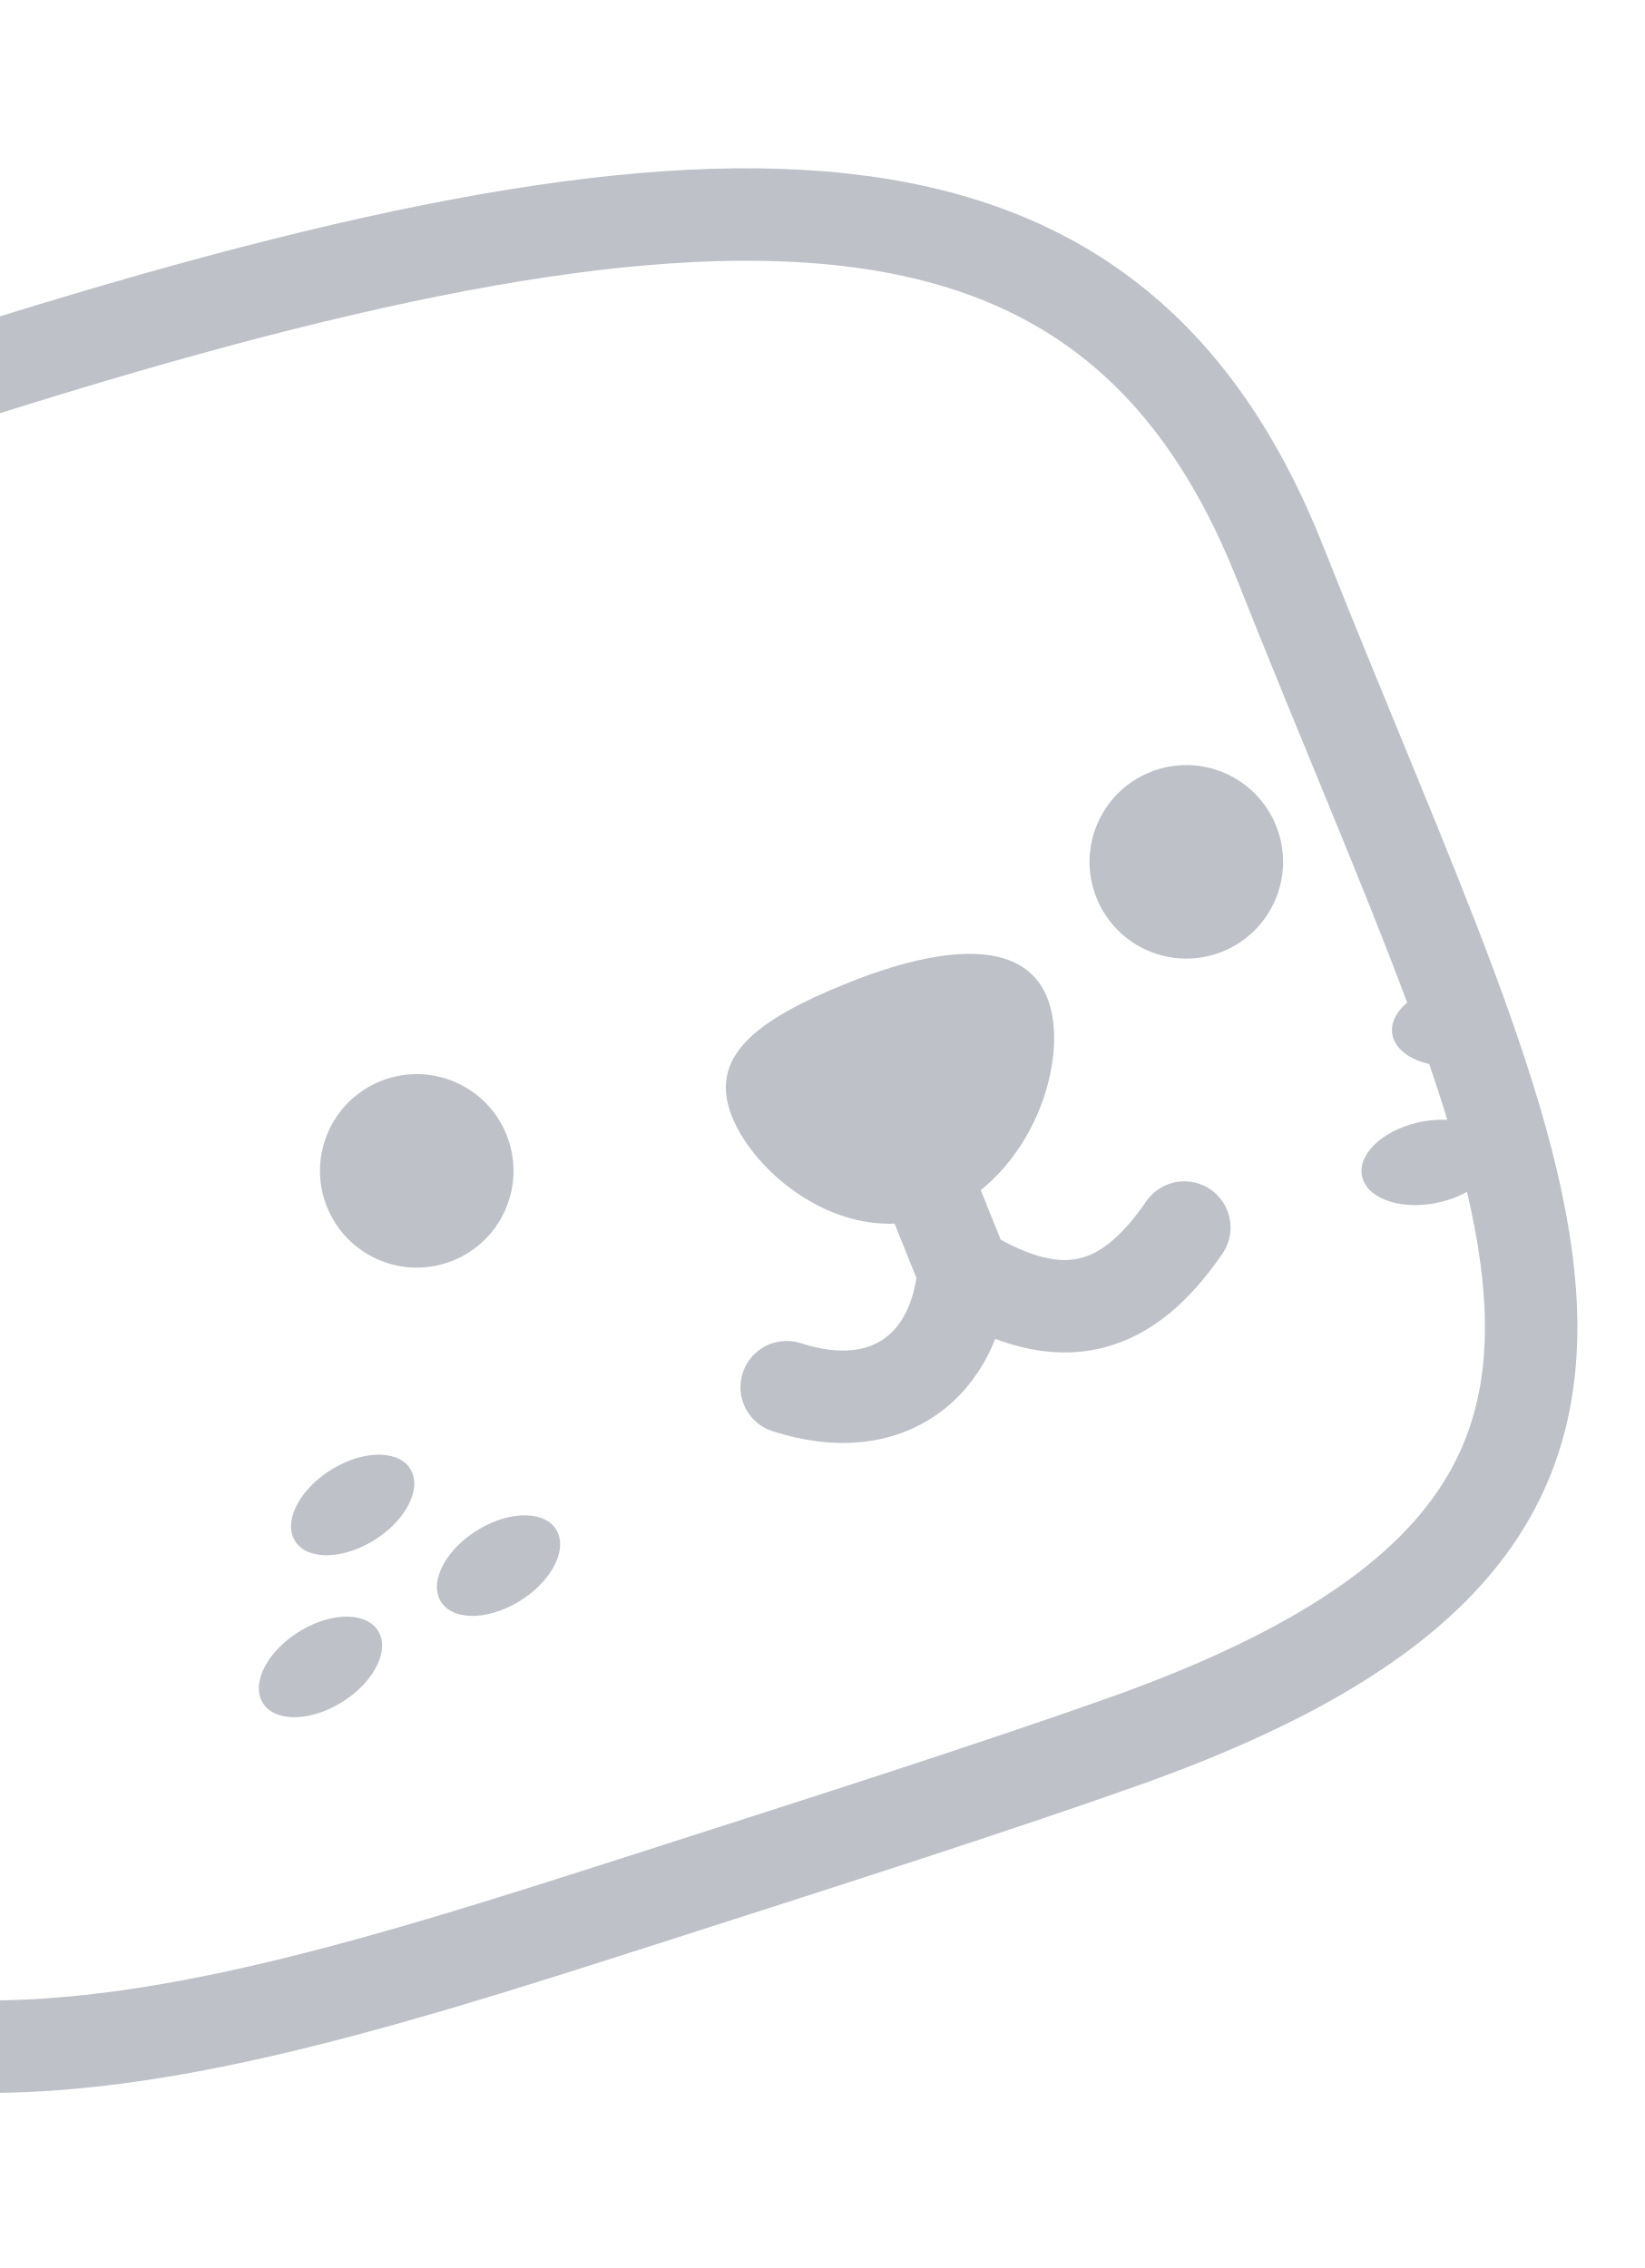
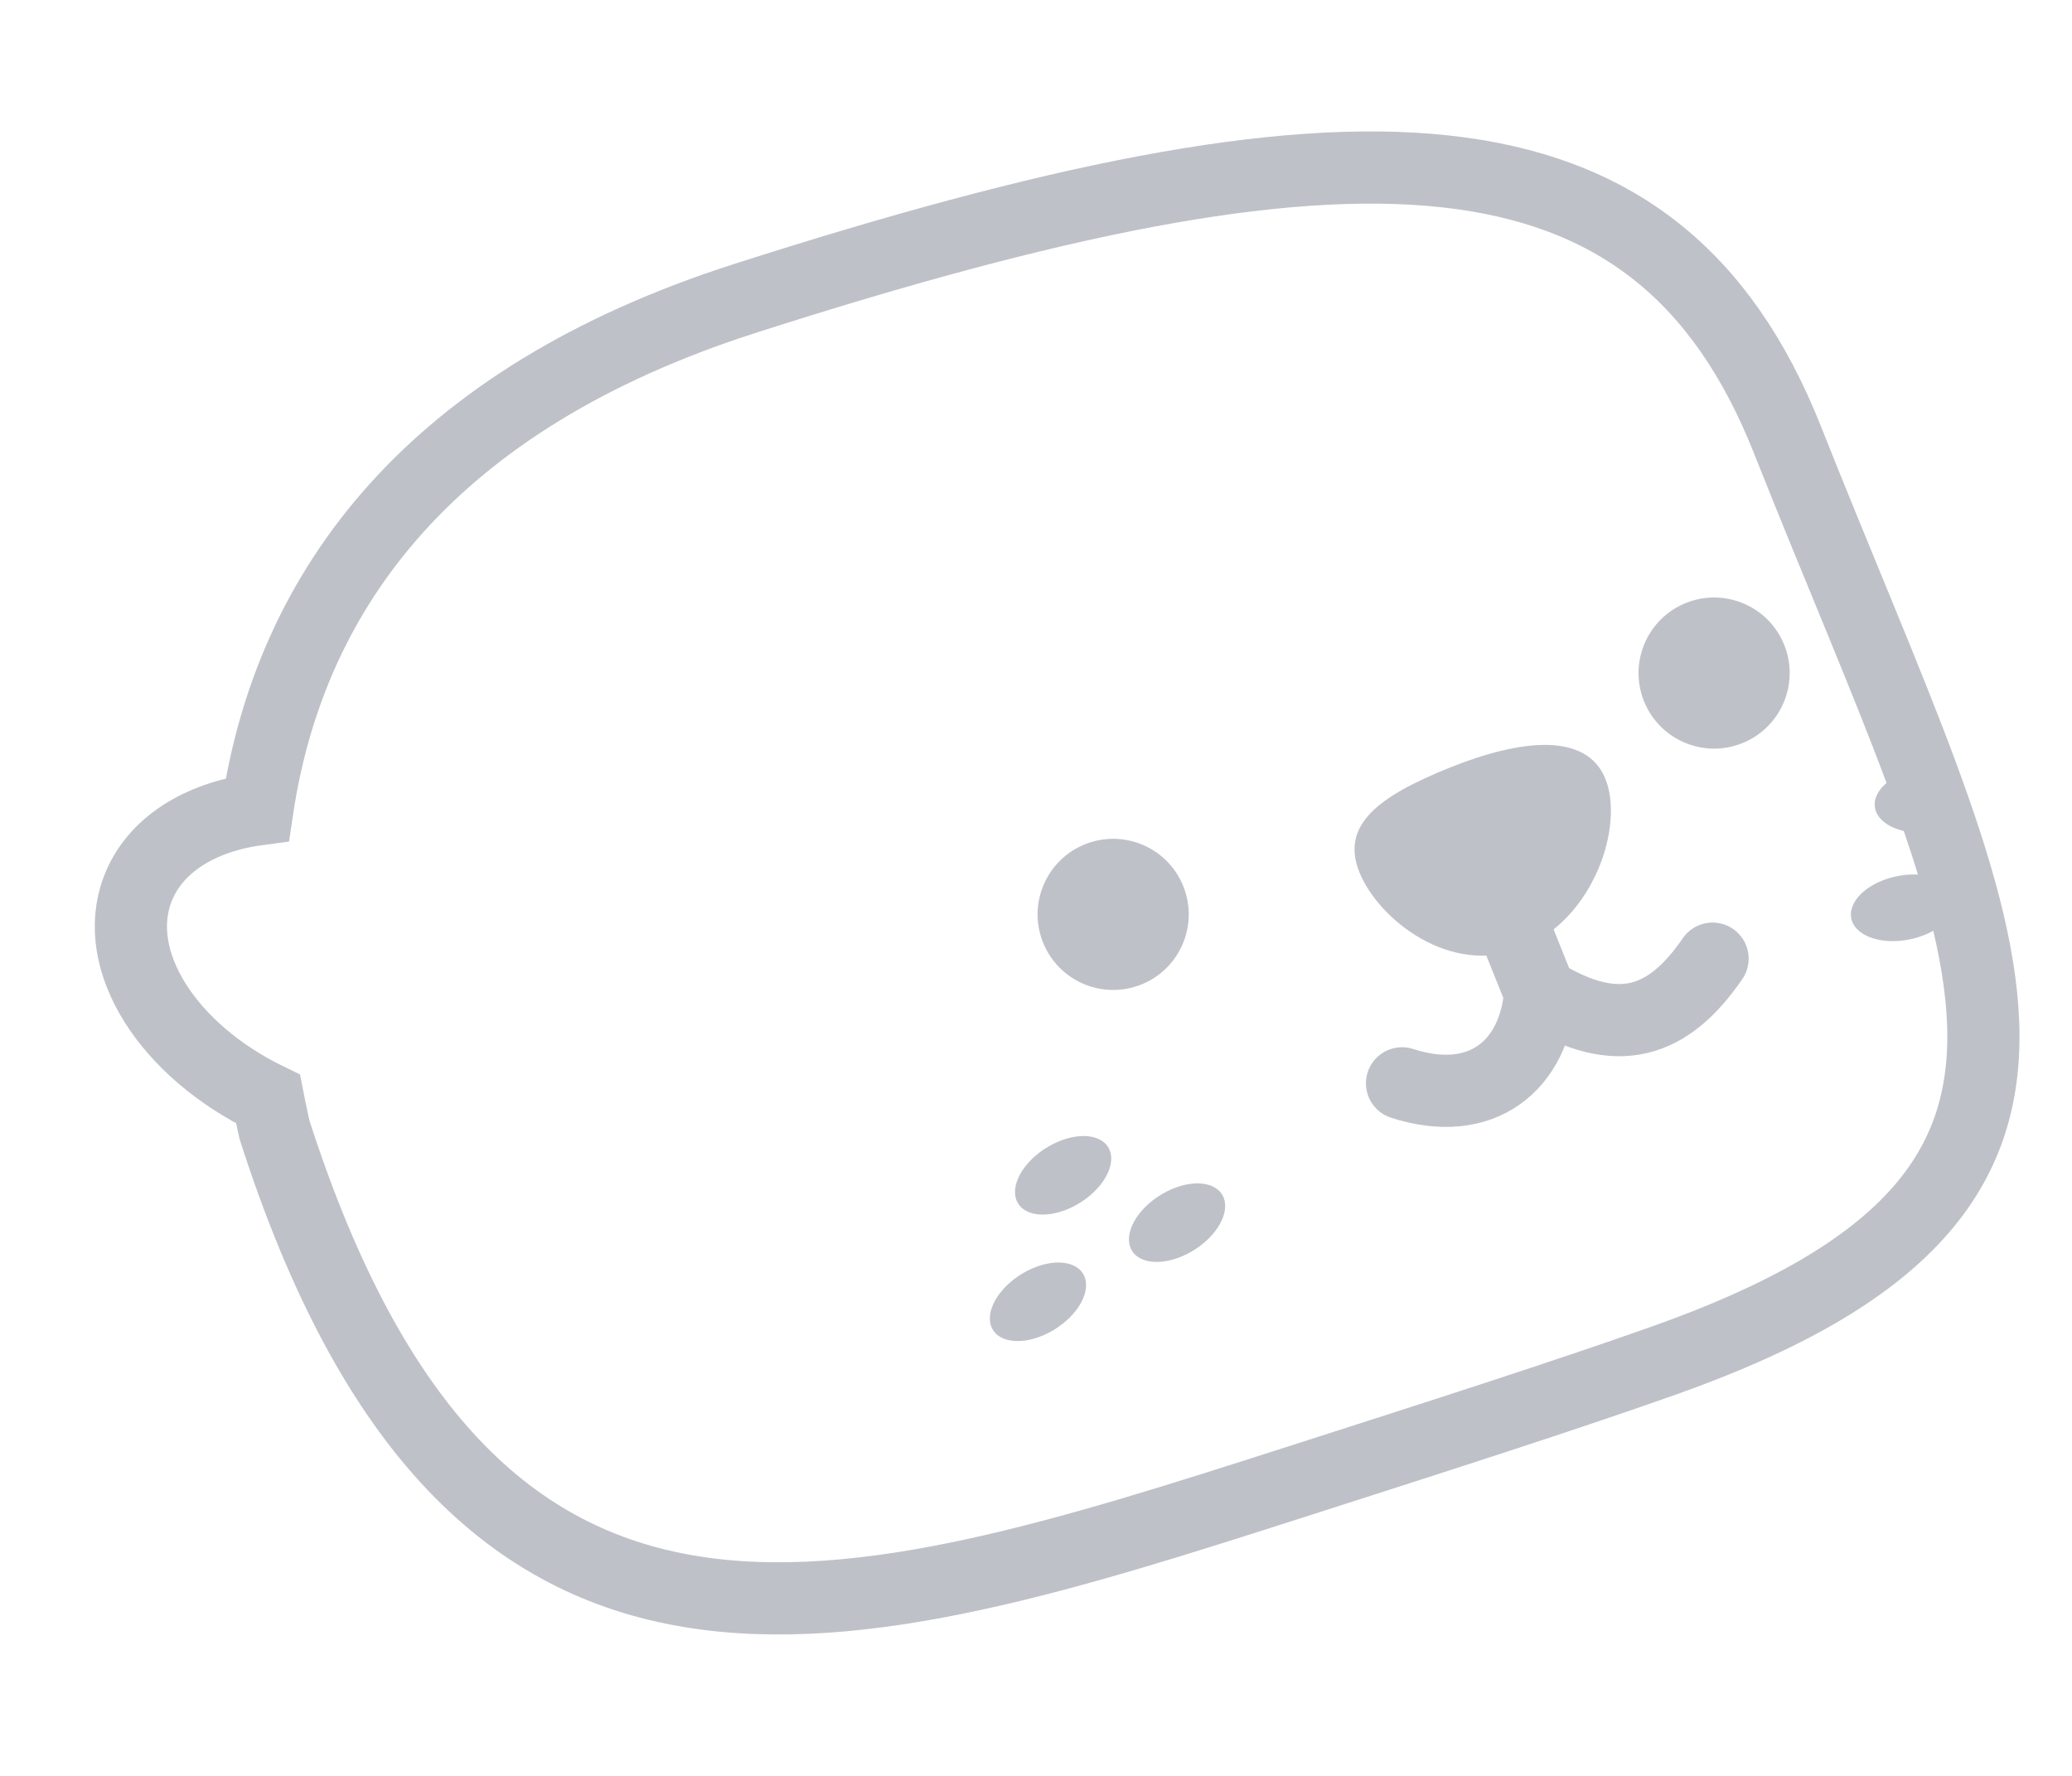
- <svg xmlns="http://www.w3.org/2000/svg" width="295" height="407" fill="none">
-   <path d="M-117.956 259.519c45.444 141.696 130.435 114.438 235.277 80.814 33.308-10.683 61.052-19.58 83.894-27.662 112.22-39.705 74.166-96.341 28.521-211.544-30.265-76.387-99.63-77.436-239.632-32.536C-81.748 91.635-114.28 135.1-121.874 185.988c-13.207 1.787-23.642 8.189-27.504 18.337-6.262 16.459 6.944 37.049 29.964 48.224.452 2.32.939 4.643 1.458 6.97z" stroke="#BEC1C8" stroke-width="16.588" />
-   <ellipse cx="12.19" cy="7.422" rx="12.19" ry="7.422" transform="matrix(-.97329 .22958 .27768 .96067 266.133 198.672)" fill="#BEC1C8" />
-   <path d="M263.433 191.102c-6.646 1.074-12.727-1.306-13.581-5.314-.854-4.009 3.842-8.129 10.488-9.203 2.816 7.499 4.208 12.561 4.562 14.224-.478.114-.968.212-1.469.293z" fill="#BEC1C8" />
-   <path d="M158.114 191.345l14.787 36.823m0 0c-1.36 16.582-13.32 26.73-31.75 20.767m31.75-20.767c17.811 11.024 29.484 6.869 39.596-7.881" stroke="#BEC1C8" stroke-width="16.588" stroke-linecap="round" />
-   <path d="M187.888 179.006c4.323 10.767-2.632 32.184-19.156 38.819-16.523 6.635-33.061-6.645-37.384-17.412-4.324-10.766 4.226-17.379 20.75-24.014 16.524-6.635 31.467-8.16 35.79 2.607z" fill="#BEC1C8" />
-   <circle cx="74.777" cy="210.116" r="17.361" transform="rotate(-21.878 74.777 210.116)" fill="#BEC1C8" />
-   <circle cx="212.856" cy="154.661" r="17.361" transform="rotate(-21.878 212.856 154.661)" fill="#BEC1C8" />
-   <ellipse cx="12.19" cy="7.422" rx="12.19" ry="7.422" transform="matrix(.86178 -.50728 .46381 .88593 49.327 269.678)" fill="#BEC1C8" />
-   <ellipse cx="12.19" cy="7.422" rx="12.19" ry="7.422" transform="matrix(.86178 -.50728 .46381 .88593 43.55 298.744)" fill="#BEC1C8" />
-   <ellipse cx="12.19" cy="7.422" rx="12.19" ry="7.422" transform="matrix(.86178 -.50728 .46381 .88593 75.505 280.562)" fill="#BEC1C8" />
+ <svg xmlns="http://www.w3.org/2000/svg" width="287" height="246" viewBox="0 0 287 246" fill="none">
+   <path d="M38.005 156.447C65.4 241.865 116.635 225.434 179.837 205.164C199.916 198.724 216.641 193.36 230.41 188.489C298.061 164.553 275.12 130.412 247.604 60.964C229.359 14.915 187.544 14.283 103.147 41.35C59.832 55.242 40.221 81.443 35.643 112.12C27.681 113.197 21.391 117.057 19.063 123.175C15.288 133.096 23.249 145.509 37.126 152.245C37.399 153.644 37.692 155.044 38.005 156.447Z" stroke="#BEC1C8" stroke-width="10" />
+   <ellipse cx="7.349" cy="4.474" rx="7.349" ry="4.474" transform="matrix(-0.97329 0.229578 0.277681 0.960673 269.545 119.766)" fill="#BEC1C8" />
+   <path d="M267.917 115.202C263.911 115.85 260.245 114.415 259.731 111.999C259.216 109.582 262.046 107.098 266.053 106.451C267.75 110.971 268.59 114.023 268.803 115.025C268.515 115.094 268.219 115.154 267.917 115.202Z" fill="#BEC1C8" />
+   <path d="M204.428 115.35L213.342 137.548M213.342 137.548C212.522 147.544 205.312 153.661 194.202 150.067M213.342 137.548C224.079 144.193 231.116 141.689 237.212 132.796" stroke="#BEC1C8" stroke-width="10" stroke-linecap="round" />
+   <path d="M222.377 107.91C224.983 114.401 220.79 127.312 210.829 131.312C200.868 135.311 190.899 127.306 188.292 120.815C185.686 114.325 190.84 110.338 200.801 106.338C210.762 102.339 219.77 101.42 222.377 107.91Z" fill="#BEC1C8" />
+   <circle cx="154.19" cy="126.663" r="10.466" transform="rotate(-21.8776 154.19 126.663)" fill="#BEC1C8" />
+   <circle cx="237.428" cy="93.234" r="10.466" transform="rotate(-21.8776 237.428 93.234)" fill="#BEC1C8" />
+   <ellipse cx="7.349" cy="4.474" rx="7.349" ry="4.474" transform="matrix(0.86178 -0.507283 0.463813 0.885933 138.848 162.571)" fill="#BEC1C8" />
+   <ellipse cx="7.349" cy="4.474" rx="7.349" ry="4.474" transform="matrix(0.86178 -0.507283 0.463813 0.885933 135.365 180.092)" fill="#BEC1C8" />
+   <ellipse cx="7.349" cy="4.474" rx="7.349" ry="4.474" transform="matrix(0.86178 -0.507283 0.463813 0.885933 154.629 169.131)" fill="#BEC1C8" />
</svg>
